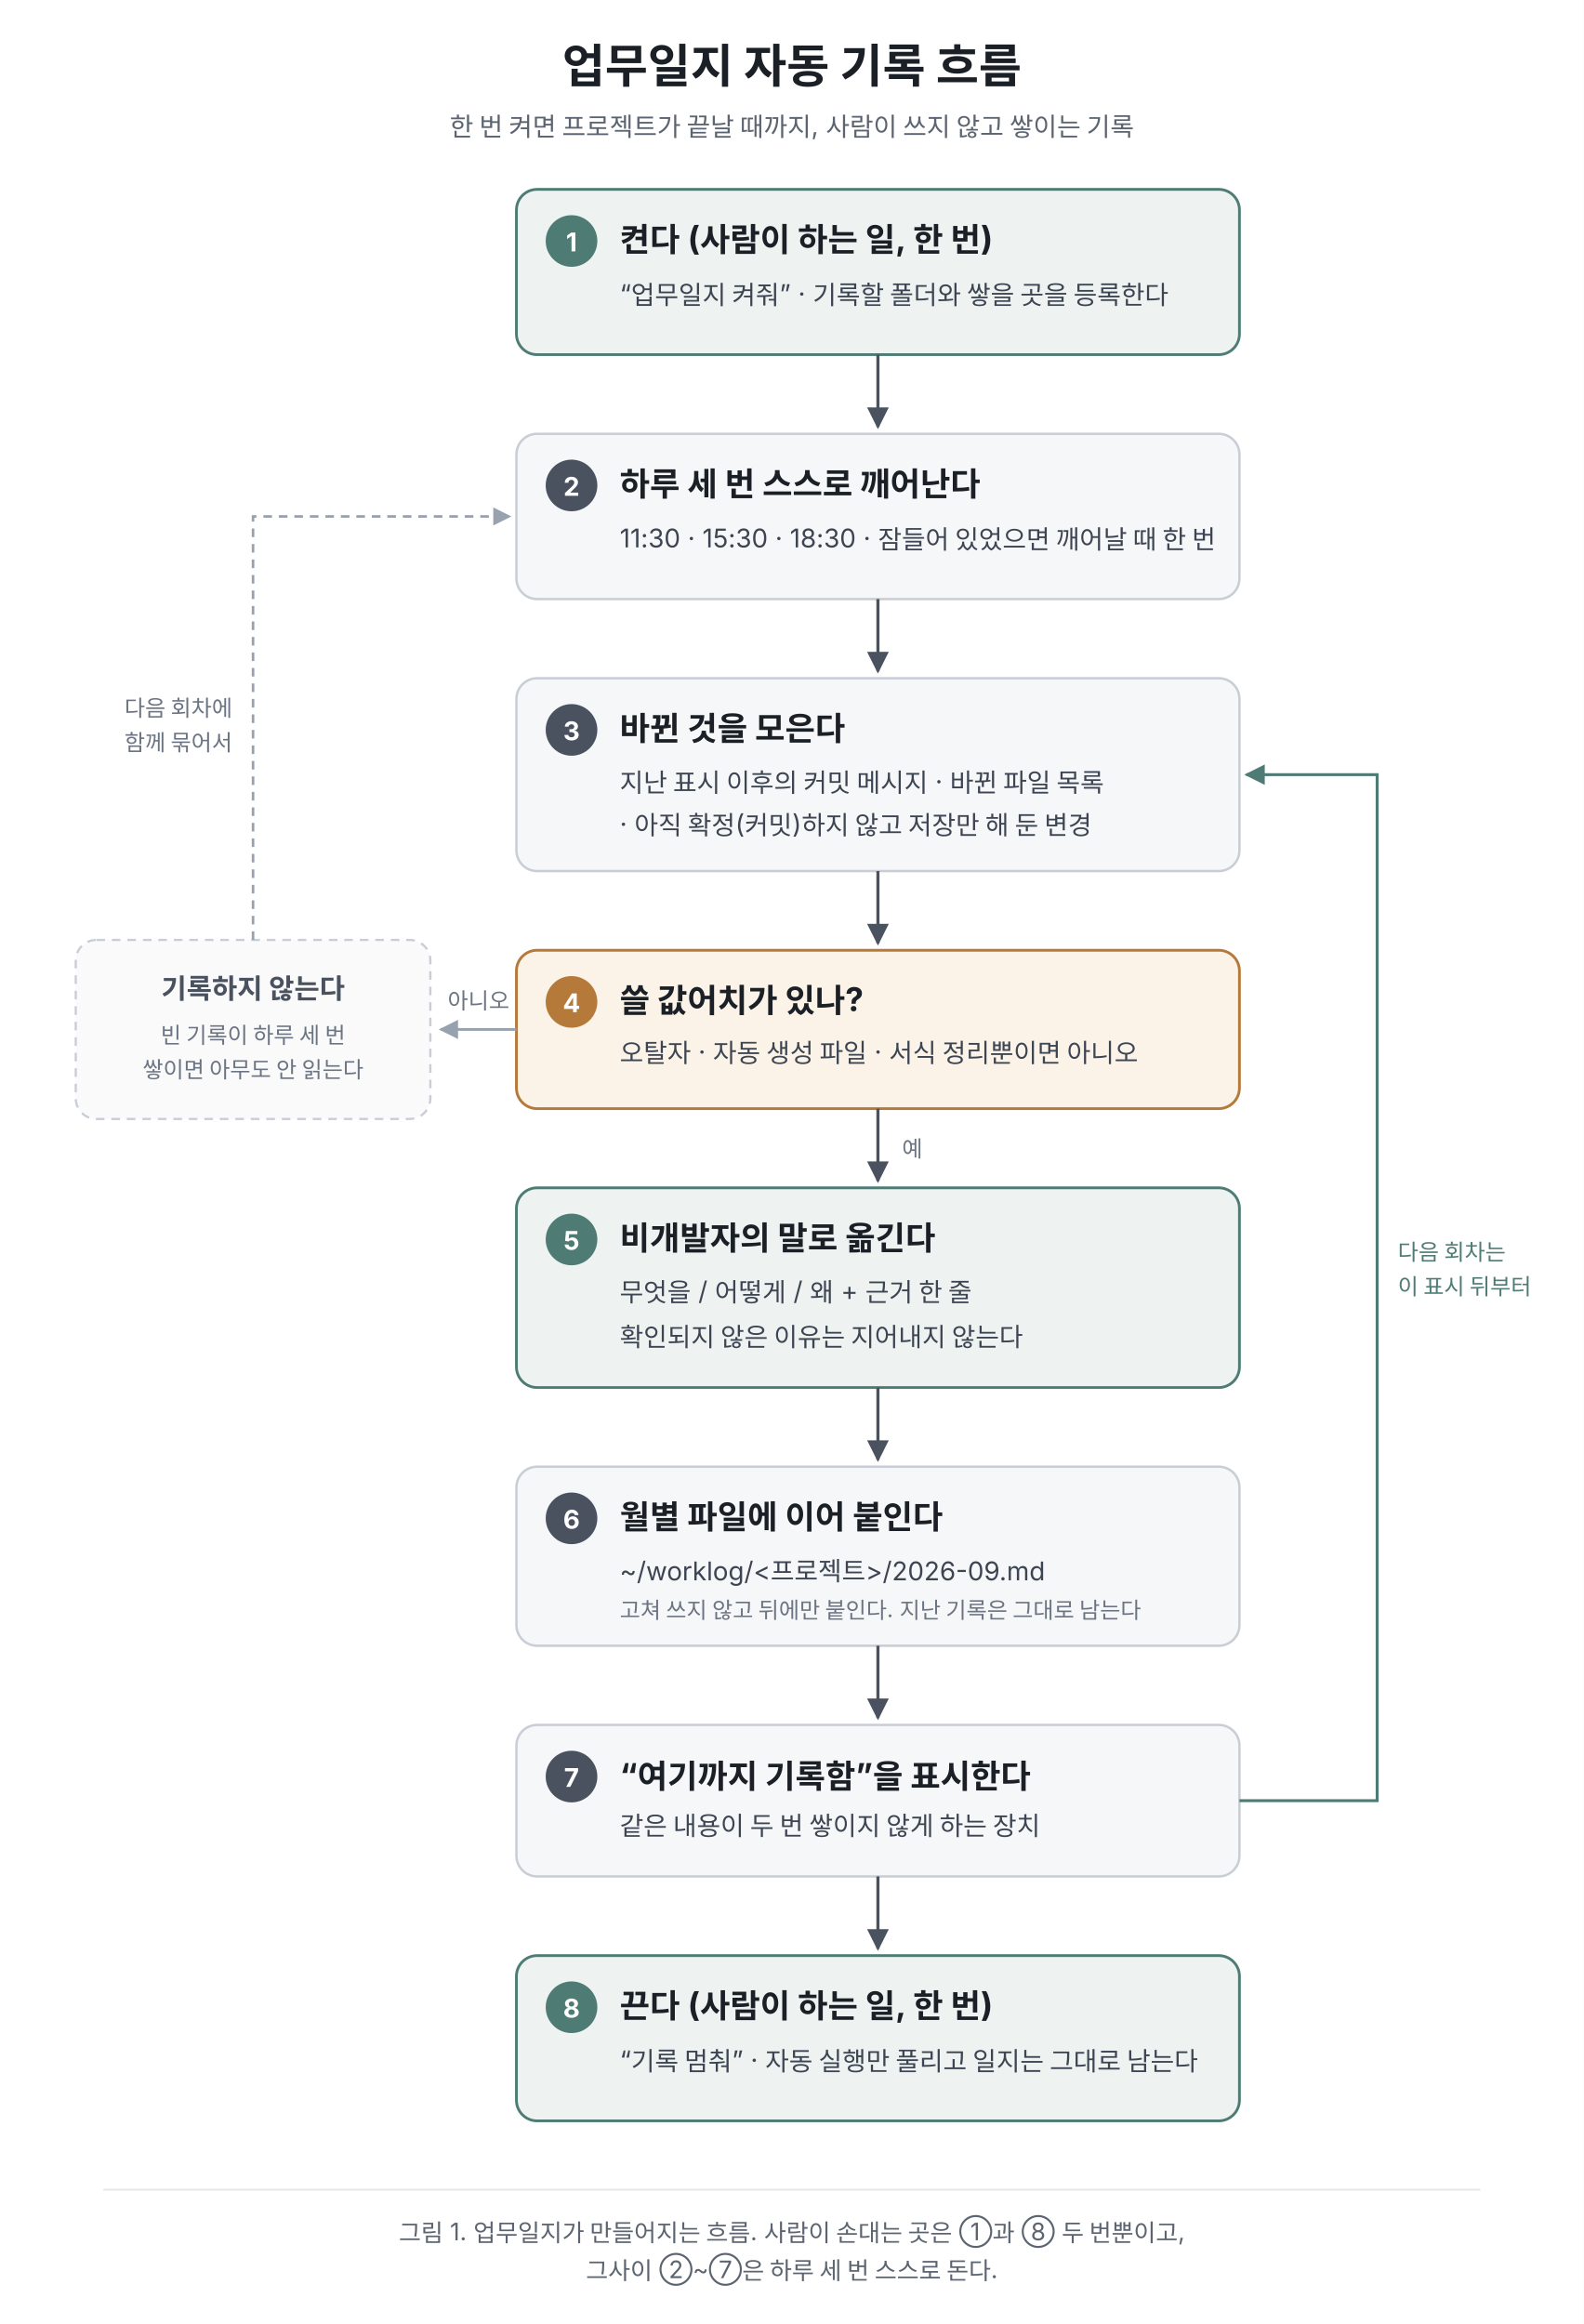
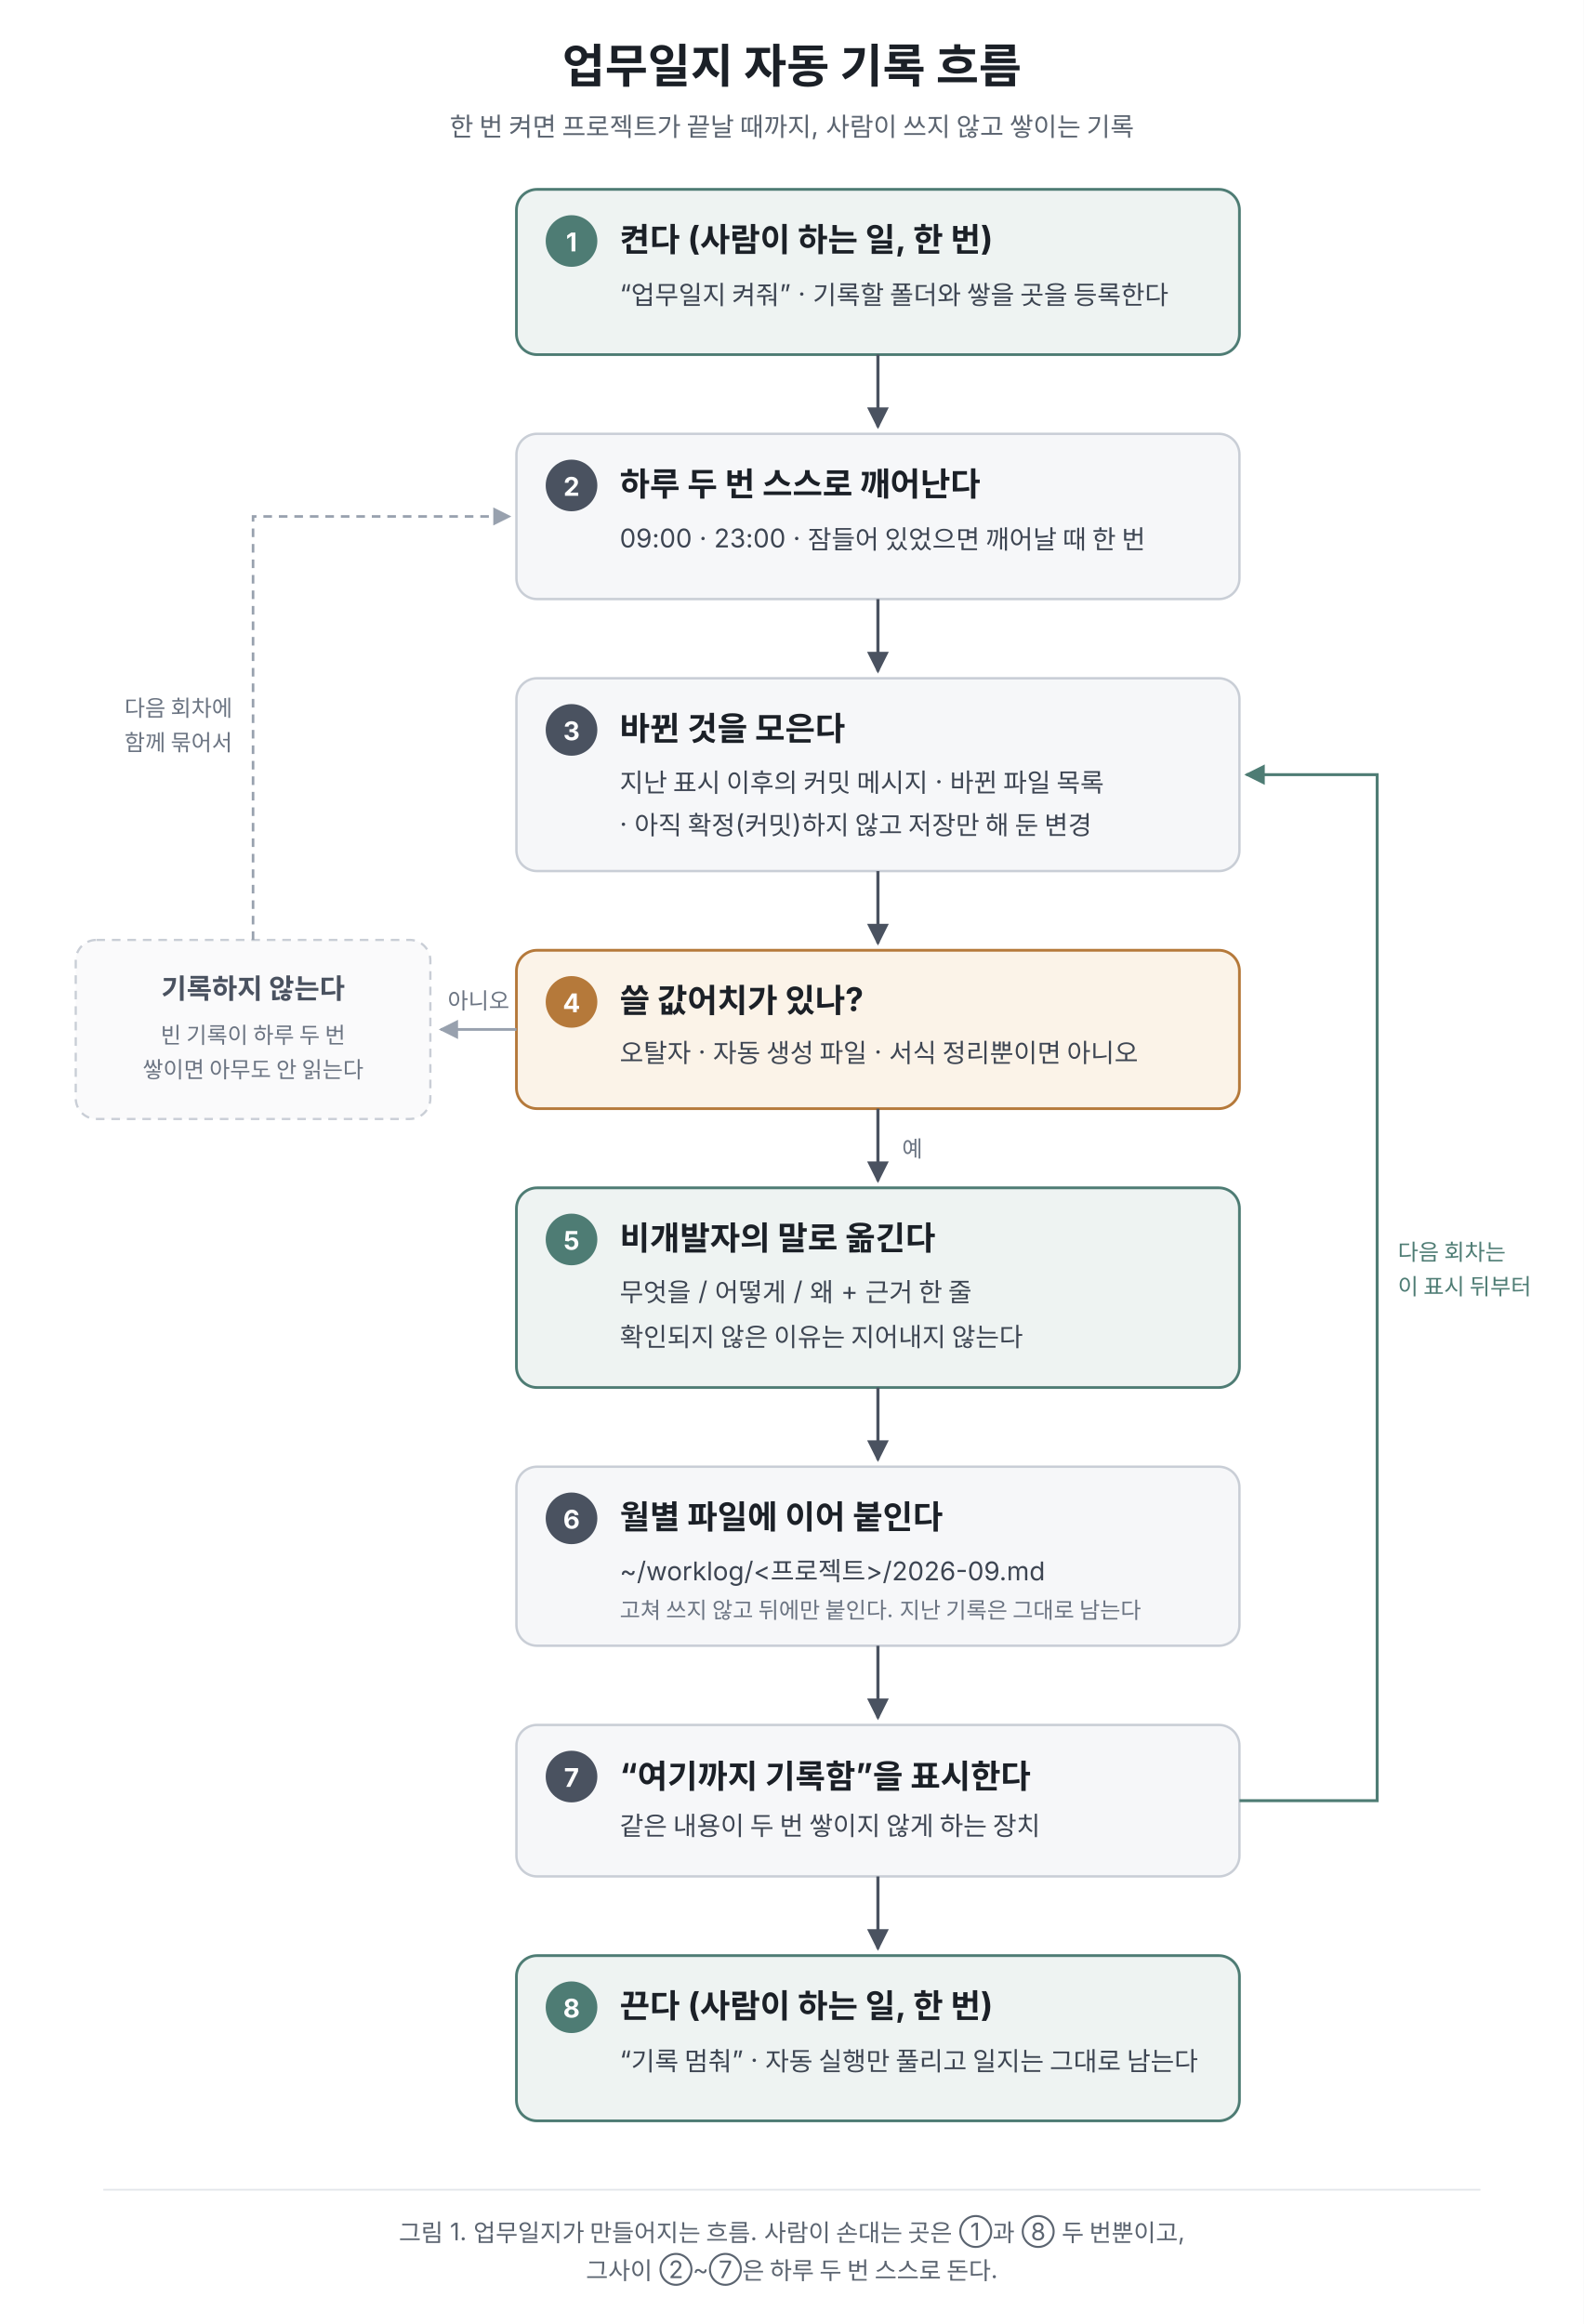
<svg xmlns="http://www.w3.org/2000/svg" width="920" height="1350" viewBox="0 0 920 1350" font-family="'Apple SD Gothic Neo','Pretendard','Noto Sans KR',-apple-system,sans-serif">
  <defs>
    <marker id="arrow" viewBox="0 0 10 10" refX="9" refY="5" markerWidth="7" markerHeight="7" orient="auto-start-reverse">
      <path d="M0,0 L10,5 L0,10 z" fill="#4A5260" />
    </marker>
    <marker id="arrowMuted" viewBox="0 0 10 10" refX="9" refY="5" markerWidth="7" markerHeight="7" orient="auto-start-reverse">
      <path d="M0,0 L10,5 L0,10 z" fill="#98A1AE" />
    </marker>
    <marker id="arrowLoop" viewBox="0 0 10 10" refX="9" refY="5" markerWidth="7" markerHeight="7" orient="auto-start-reverse">
      <path d="M0,0 L10,5 L0,10 z" fill="#4E7C74" />
    </marker>
  </defs>
  <rect width="920" height="1350" fill="#FFFFFF" />
  <text x="460" y="48" text-anchor="middle" font-size="27" font-weight="700" fill="#1B2027">업무일지 자동 기록 흐름</text>
  <text x="460" y="79" text-anchor="middle" font-size="15" fill="#5B6470">한 번 켜면 프로젝트가 끝날 때까지, 사람이 쓰지 않고 쌓이는 기록</text>
  <rect x="300" y="110" width="420" height="96" rx="12" fill="#EEF3F2" stroke="#4E7C74" stroke-width="1.6" />
  <circle cx="332" cy="140" r="15" fill="#4E7C74" />
  <text x="332" y="146" text-anchor="middle" font-size="15" font-weight="700" fill="#FFFFFF">1</text>
  <text x="360" y="146" font-size="19" font-weight="700" fill="#1B2027">켠다 (사람이 하는 일, 한 번)</text>
  <text x="360" y="176" font-size="15" fill="#3D4552">“업무일지 켜줘” · 기록할 폴더와 쌓을 곳을 등록한다</text>
  <line x1="510" y1="206" x2="510" y2="248" stroke="#4A5260" stroke-width="1.8" marker-end="url(#arrow)" />
  <rect x="300" y="252" width="420" height="96" rx="12" fill="#F6F7F9" stroke="#C9CED6" stroke-width="1.4" />
  <circle cx="332" cy="282" r="15" fill="#4A5260" />
  <text x="332" y="288" text-anchor="middle" font-size="15" font-weight="700" fill="#FFFFFF">2</text>
-   <text x="360" y="288" font-size="19" font-weight="700" fill="#1B2027">하루 세 번 스스로 깨어난다</text>
-   <text x="360" y="318" font-size="15" fill="#3D4552">11:30 · 15:30 · 18:30 · 잠들어 있었으면 깨어날 때 한 번</text>
+   <text x="360" y="288" font-size="19" font-weight="700" fill="#1B2027">하루 두 번 스스로 깨어난다</text>
+   <text x="360" y="318" font-size="15" fill="#3D4552">09:00 · 23:00 · 잠들어 있었으면 깨어날 때 한 번</text>
  <line x1="510" y1="348" x2="510" y2="390" stroke="#4A5260" stroke-width="1.8" marker-end="url(#arrow)" />
  <rect x="300" y="394" width="420" height="112" rx="12" fill="#F6F7F9" stroke="#C9CED6" stroke-width="1.4" />
  <circle cx="332" cy="424" r="15" fill="#4A5260" />
  <text x="332" y="430" text-anchor="middle" font-size="15" font-weight="700" fill="#FFFFFF">3</text>
  <text x="360" y="430" font-size="19" font-weight="700" fill="#1B2027">바뀐 것을 모은다</text>
  <text x="360" y="460" font-size="15" fill="#3D4552">지난 표시 이후의 커밋 메시지 · 바뀐 파일 목록</text>
  <text x="360" y="484" font-size="15" fill="#3D4552">· 아직 확정(커밋)하지 않고 저장만 해 둔 변경</text>
  <line x1="510" y1="506" x2="510" y2="548" stroke="#4A5260" stroke-width="1.8" marker-end="url(#arrow)" />
  <rect x="300" y="552" width="420" height="92" rx="12" fill="#FBF3E8" stroke="#B5793A" stroke-width="1.6" />
  <circle cx="332" cy="582" r="15" fill="#B5793A" />
  <text x="332" y="588" text-anchor="middle" font-size="15" font-weight="700" fill="#FFFFFF">4</text>
  <text x="360" y="588" font-size="19" font-weight="700" fill="#1B2027">쓸 값어치가 있나?</text>
  <text x="360" y="617" font-size="15" fill="#3D4552">오탈자 · 자동 생성 파일 · 서식 정리뿐이면 아니오</text>
  <line x1="300" y1="598" x2="256" y2="598" stroke="#98A1AE" stroke-width="1.6" marker-end="url(#arrowMuted)" />
  <text x="278" y="586" text-anchor="middle" font-size="13" fill="#6B7482">아니오</text>
  <rect x="44" y="546" width="206" height="104" rx="12" fill="#FAFAFB" stroke="#C9CED6" stroke-width="1.3" stroke-dasharray="5 4" />
  <text x="147" y="580" text-anchor="middle" font-size="16" font-weight="700" fill="#4A5260">기록하지 않는다</text>
-   <text x="147" y="606" text-anchor="middle" font-size="13" fill="#6B7482">빈 기록이 하루 세 번</text>
+   <text x="147" y="606" text-anchor="middle" font-size="13" fill="#6B7482">빈 기록이 하루 두 번</text>
  <text x="147" y="626" text-anchor="middle" font-size="13" fill="#6B7482">쌓이면 아무도 안 읽는다</text>
  <path d="M147,546 V300 H296" fill="none" stroke="#98A1AE" stroke-width="1.5" stroke-dasharray="5 4" marker-end="url(#arrowMuted)" />
  <text x="135" y="416" text-anchor="end" font-size="13" fill="#6B7482">다음 회차에</text>
  <text x="135" y="436" text-anchor="end" font-size="13" fill="#6B7482">함께 묶어서</text>
  <line x1="510" y1="644" x2="510" y2="686" stroke="#4A5260" stroke-width="1.8" marker-end="url(#arrow)" />
  <text x="524" y="672" font-size="13" fill="#6B7482">예</text>
  <rect x="300" y="690" width="420" height="116" rx="12" fill="#EEF3F2" stroke="#4E7C74" stroke-width="1.6" />
  <circle cx="332" cy="720" r="15" fill="#4E7C74" />
  <text x="332" y="726" text-anchor="middle" font-size="15" font-weight="700" fill="#FFFFFF">5</text>
  <text x="360" y="726" font-size="19" font-weight="700" fill="#1B2027">비개발자의 말로 옮긴다</text>
  <text x="360" y="756" font-size="15" fill="#3D4552">무엇을 / 어떻게 / 왜 + 근거 한 줄</text>
  <text x="360" y="782" font-size="15" fill="#3D4552">확인되지 않은 이유는 지어내지 않는다</text>
  <line x1="510" y1="806" x2="510" y2="848" stroke="#4A5260" stroke-width="1.8" marker-end="url(#arrow)" />
  <rect x="300" y="852" width="420" height="104" rx="12" fill="#F6F7F9" stroke="#C9CED6" stroke-width="1.4" />
  <circle cx="332" cy="882" r="15" fill="#4A5260" />
  <text x="332" y="888" text-anchor="middle" font-size="15" font-weight="700" fill="#FFFFFF">6</text>
  <text x="360" y="888" font-size="19" font-weight="700" fill="#1B2027">월별 파일에 이어 붙인다</text>
  <text x="360" y="918" font-size="15" fill="#3D4552">~/worklog/&lt;프로젝트&gt;/2026-09.md</text>
  <text x="360" y="940" font-size="13" fill="#6B7482">고쳐 쓰지 않고 뒤에만 붙인다. 지난 기록은 그대로 남는다</text>
  <line x1="510" y1="956" x2="510" y2="998" stroke="#4A5260" stroke-width="1.8" marker-end="url(#arrow)" />
  <rect x="300" y="1002" width="420" height="88" rx="12" fill="#F6F7F9" stroke="#C9CED6" stroke-width="1.4" />
  <circle cx="332" cy="1032" r="15" fill="#4A5260" />
  <text x="332" y="1038" text-anchor="middle" font-size="15" font-weight="700" fill="#FFFFFF">7</text>
  <text x="360" y="1038" font-size="19" font-weight="700" fill="#1B2027">“여기까지 기록함”을 표시한다</text>
  <text x="360" y="1066" font-size="15" fill="#3D4552">같은 내용이 두 번 쌓이지 않게 하는 장치</text>
  <path d="M720,1046 H800 V450 H724" fill="none" stroke="#4E7C74" stroke-width="1.7" marker-end="url(#arrowLoop)" />
  <text x="812" y="732" font-size="13" fill="#4E7C74">다음 회차는</text>
  <text x="812" y="752" font-size="13" fill="#4E7C74">이 표시 뒤부터</text>
  <line x1="510" y1="1090" x2="510" y2="1132" stroke="#4A5260" stroke-width="1.8" marker-end="url(#arrow)" />
  <rect x="300" y="1136" width="420" height="96" rx="12" fill="#EEF3F2" stroke="#4E7C74" stroke-width="1.6" />
  <circle cx="332" cy="1166" r="15" fill="#4E7C74" />
  <text x="332" y="1172" text-anchor="middle" font-size="15" font-weight="700" fill="#FFFFFF">8</text>
  <text x="360" y="1172" font-size="19" font-weight="700" fill="#1B2027">끈다 (사람이 하는 일, 한 번)</text>
  <text x="360" y="1202" font-size="15" fill="#3D4552">“기록 멈춰” · 자동 실행만 풀리고 일지는 그대로 남는다</text>
  <line x1="60" y1="1272" x2="860" y2="1272" stroke="#E3E6EA" stroke-width="1" />
  <text x="460" y="1302" text-anchor="middle" font-size="14" fill="#5B6470">그림 1. 업무일지가 만들어지는 흐름. 사람이 손대는 곳은 ①과 ⑧ 두 번뿐이고,</text>
-   <text x="460" y="1324" text-anchor="middle" font-size="14" fill="#5B6470">그사이 ②~⑦은 하루 세 번 스스로 돈다.</text>
+   <text x="460" y="1324" text-anchor="middle" font-size="14" fill="#5B6470">그사이 ②~⑦은 하루 두 번 스스로 돈다.</text>
</svg>
